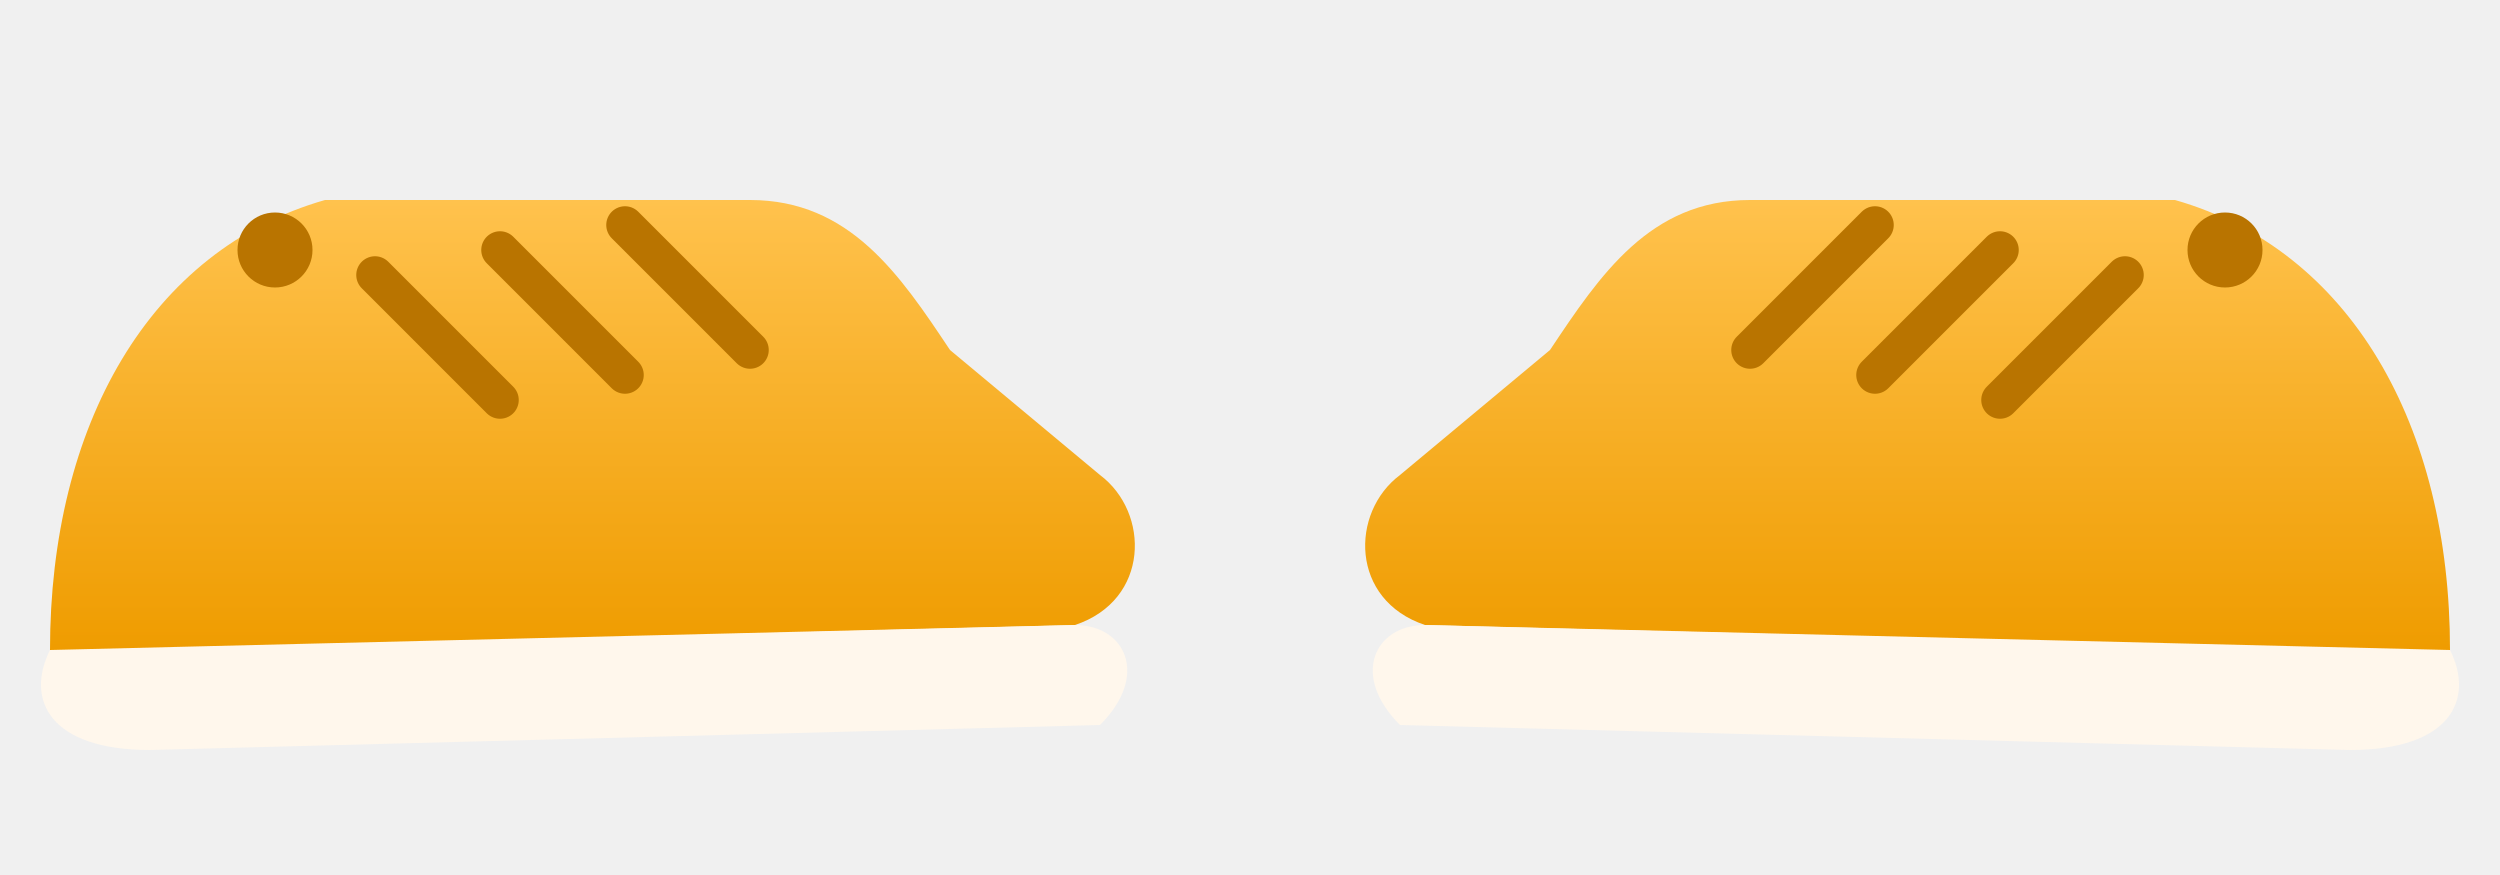
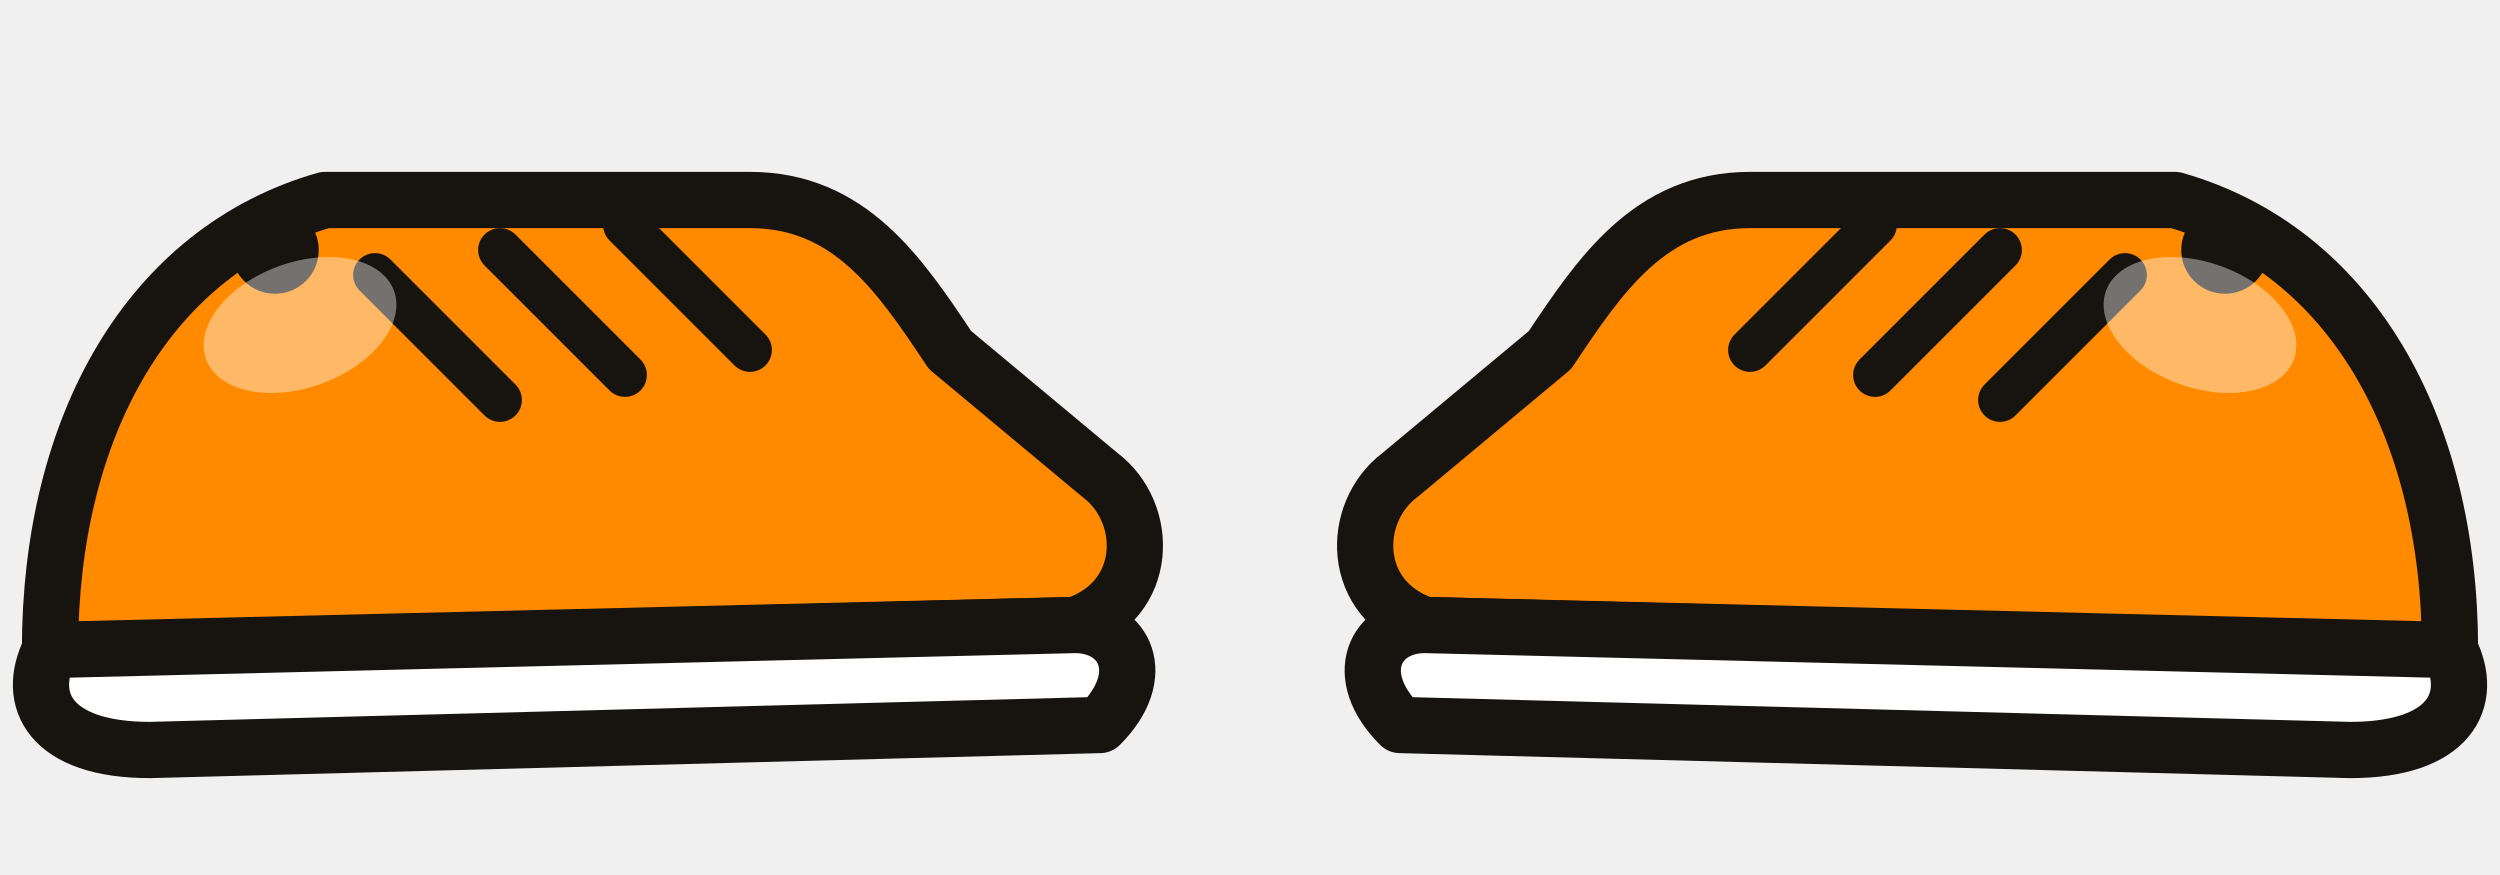
<svg xmlns="http://www.w3.org/2000/svg" viewBox="0 0 200 70">
-   <defs>
-     <linearGradient id="shoeBody" x1="0" y1="0" x2="0" y2="1">
-       <stop offset="0%" stop-color="#FFC24D" />
-       <stop offset="100%" stop-color="#EF9C00" />
-     </linearGradient>
-   </defs>
  <g>
-     <path d="M 4 52 C 4 34 12 20 26 16 L 60 16 C 68 16 72 22 76 28 L 88 38 C 92 41 92 48 86 50 L 10 52 Z" fill="url(#shoeBody)" />
-     <path d="M 4 52 L 86 50 C 90 50 92 54 88 58 L 12 60 C 4 60 2 56 4 52 Z" fill="#FFF7EC" />
-     <path d="M 30 22 L 40 32 M 40 20 L 50 30 M 50 18 L 60 28" stroke="#B97400" stroke-width="3" stroke-linecap="round" />
-     <circle cx="22" cy="20" r="3" fill="#B97400" />
+     <path d="M 4 52 C 4 34 12 20 26 16 L 60 16 C 68 16 72 22 76 28 L 88 38 C 92 41 92 48 86 50 L 10 52 Z" fill="#FF8A00" stroke="#17130F" stroke-width="4.5" stroke-linejoin="round" />
+     <path d="M 4 52 L 86 50 C 90 50 92 54 88 58 L 12 60 C 4 60 2 56 4 52 Z" fill="#FFFFFF" stroke="#17130F" stroke-width="4.5" stroke-linejoin="round" />
+     <path d="M 30 22 L 40 32 M 40 20 L 50 30 M 50 18 L 60 28" stroke="#17130F" stroke-width="3.5" stroke-linecap="round" />
+     <circle cx="22" cy="20" r="3.5" fill="#17130F" />
+     <ellipse cx="24" cy="26" rx="8" ry="5" fill="#FFFFFF" opacity="0.4" transform="rotate(-20 24 26)" />
  </g>
  <g transform="translate(200,0) scale(-1,1)">
-     <path d="M 4 52 C 4 34 12 20 26 16 L 60 16 C 68 16 72 22 76 28 L 88 38 C 92 41 92 48 86 50 L 10 52 Z" fill="url(#shoeBody)" />
-     <path d="M 4 52 L 86 50 C 90 50 92 54 88 58 L 12 60 C 4 60 2 56 4 52 Z" fill="#FFF7EC" />
-     <path d="M 30 22 L 40 32 M 40 20 L 50 30 M 50 18 L 60 28" stroke="#B97400" stroke-width="3" stroke-linecap="round" />
-     <circle cx="22" cy="20" r="3" fill="#B97400" />
+     <path d="M 4 52 C 4 34 12 20 26 16 L 60 16 C 68 16 72 22 76 28 L 88 38 C 92 41 92 48 86 50 L 10 52 Z" fill="#FF8A00" stroke="#17130F" stroke-width="4.5" stroke-linejoin="round" />
+     <path d="M 4 52 L 86 50 C 90 50 92 54 88 58 L 12 60 C 4 60 2 56 4 52 Z" fill="#FFFFFF" stroke="#17130F" stroke-width="4.5" stroke-linejoin="round" />
+     <path d="M 30 22 L 40 32 M 40 20 L 50 30 M 50 18 L 60 28" stroke="#17130F" stroke-width="3.5" stroke-linecap="round" />
+     <circle cx="22" cy="20" r="3.5" fill="#17130F" />
+     <ellipse cx="24" cy="26" rx="8" ry="5" fill="#FFFFFF" opacity="0.4" transform="rotate(-20 24 26)" />
  </g>
</svg>
